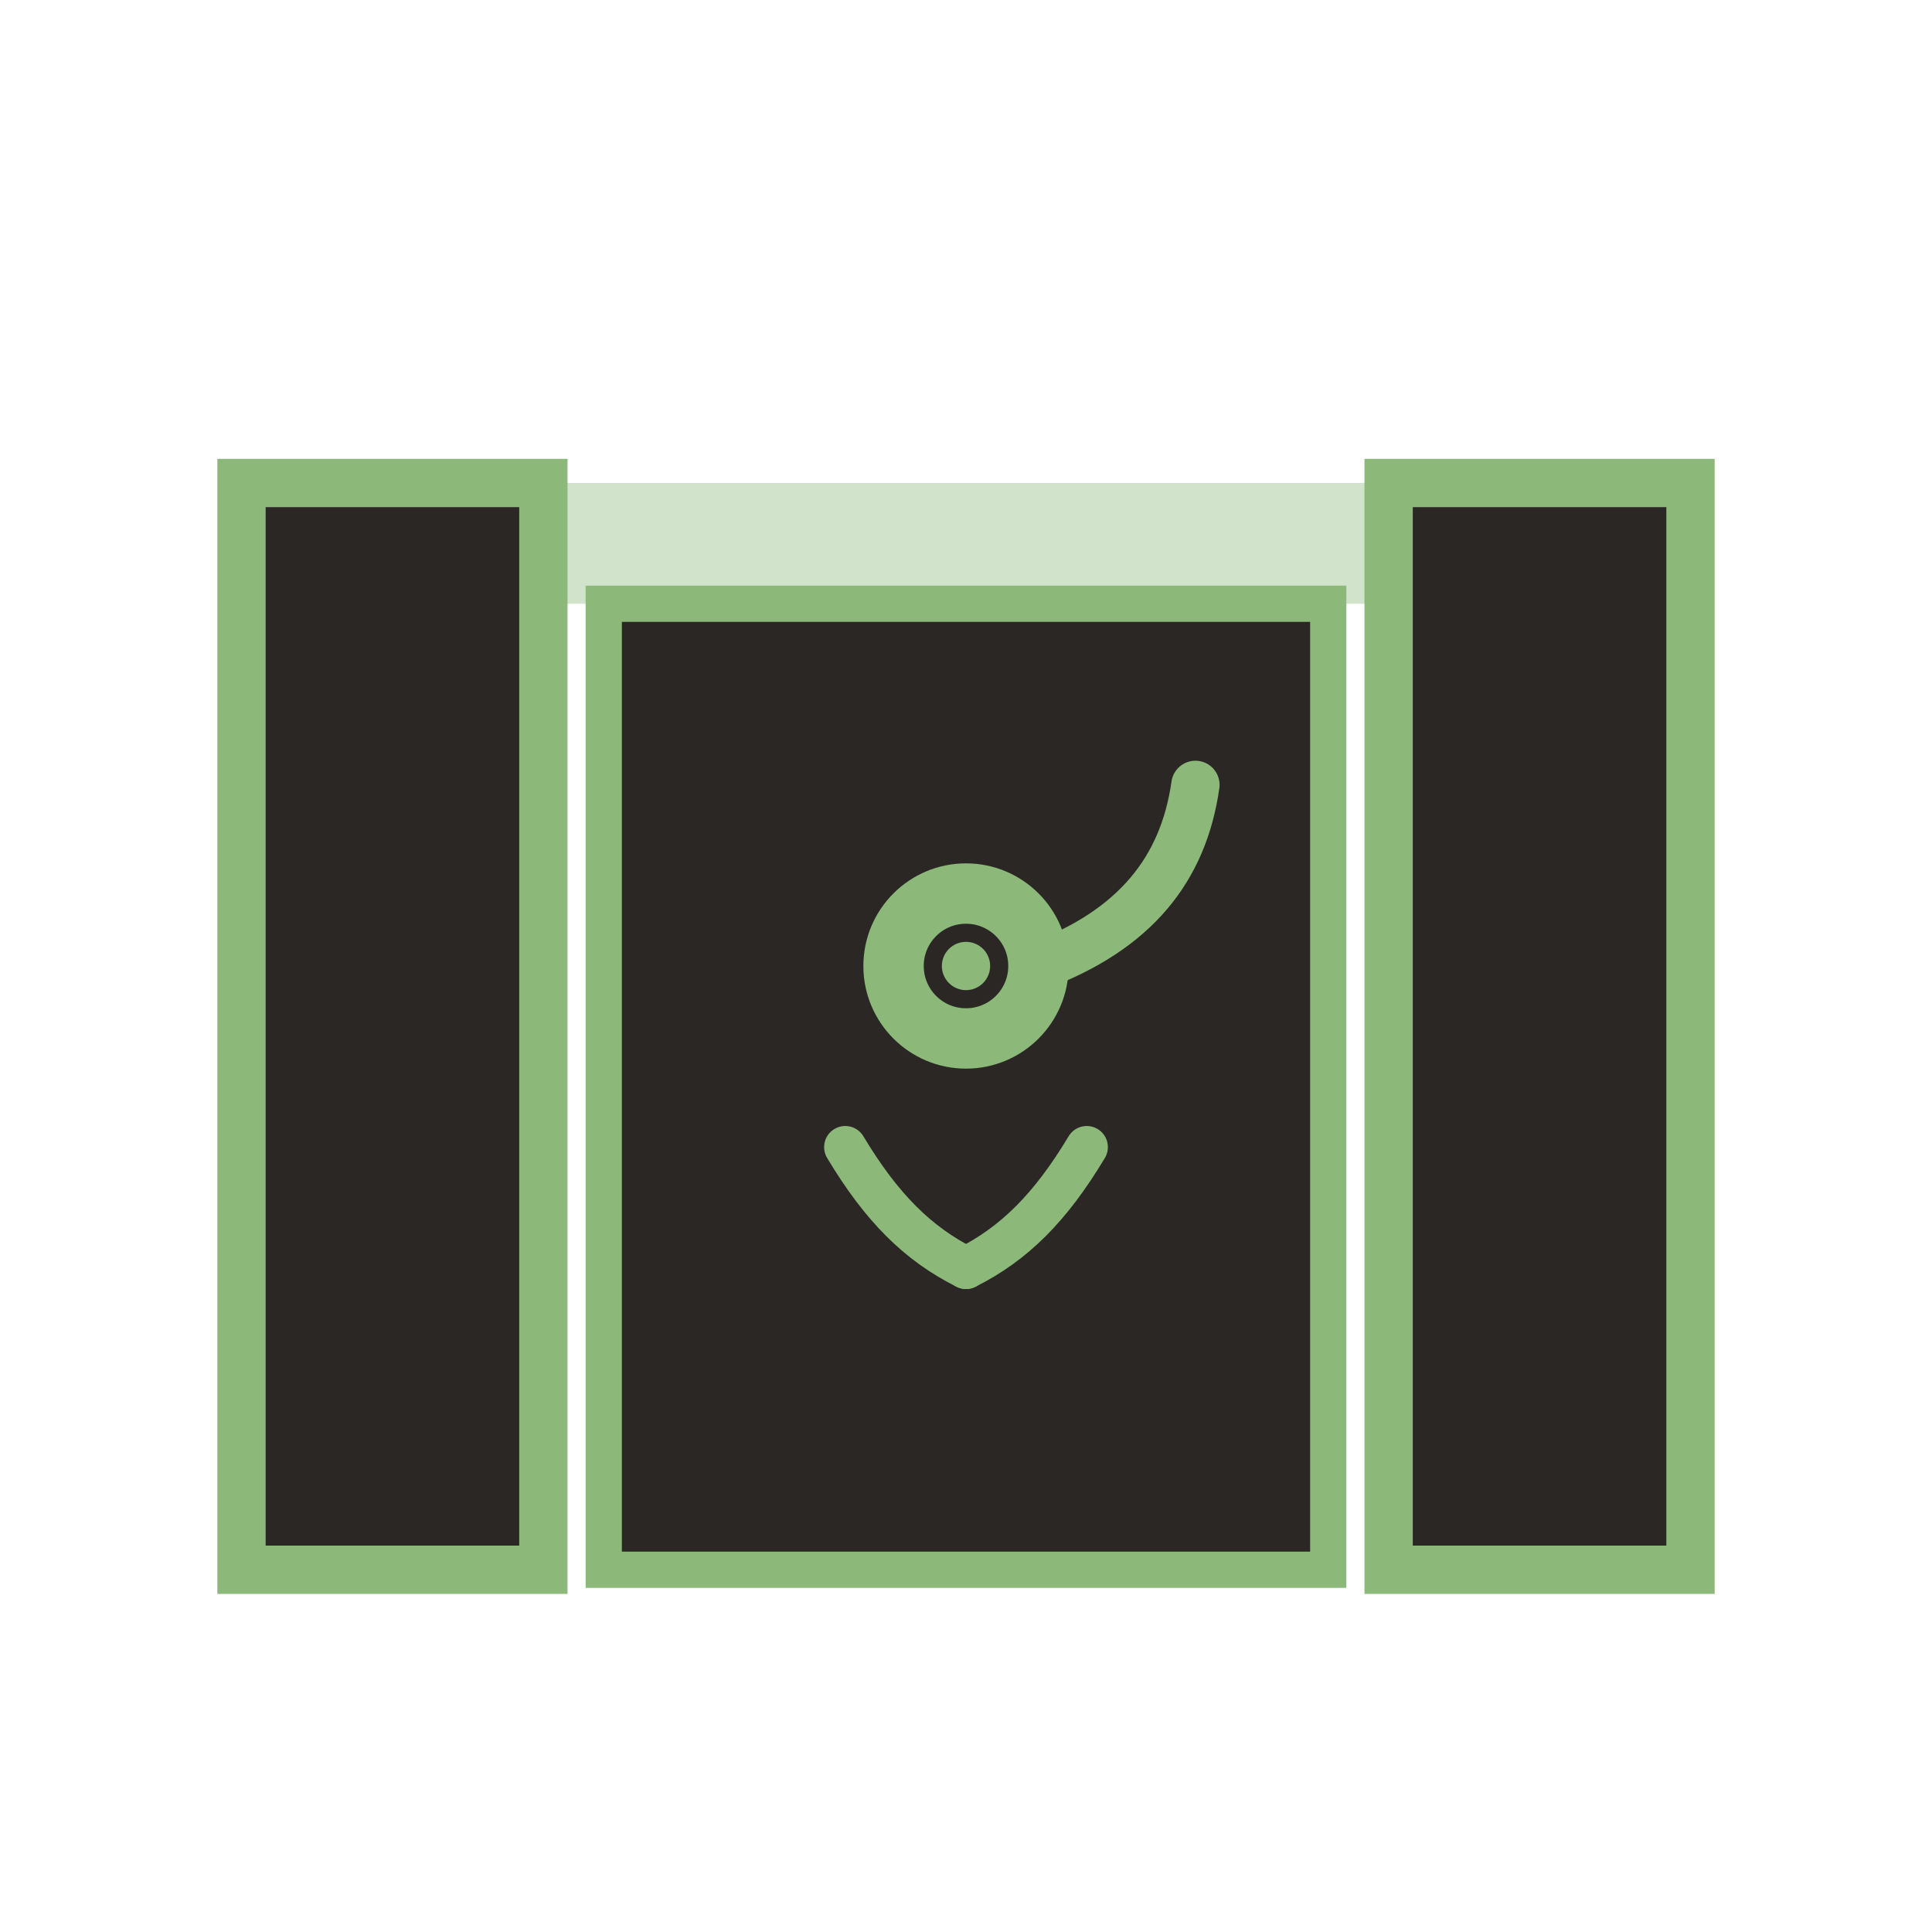
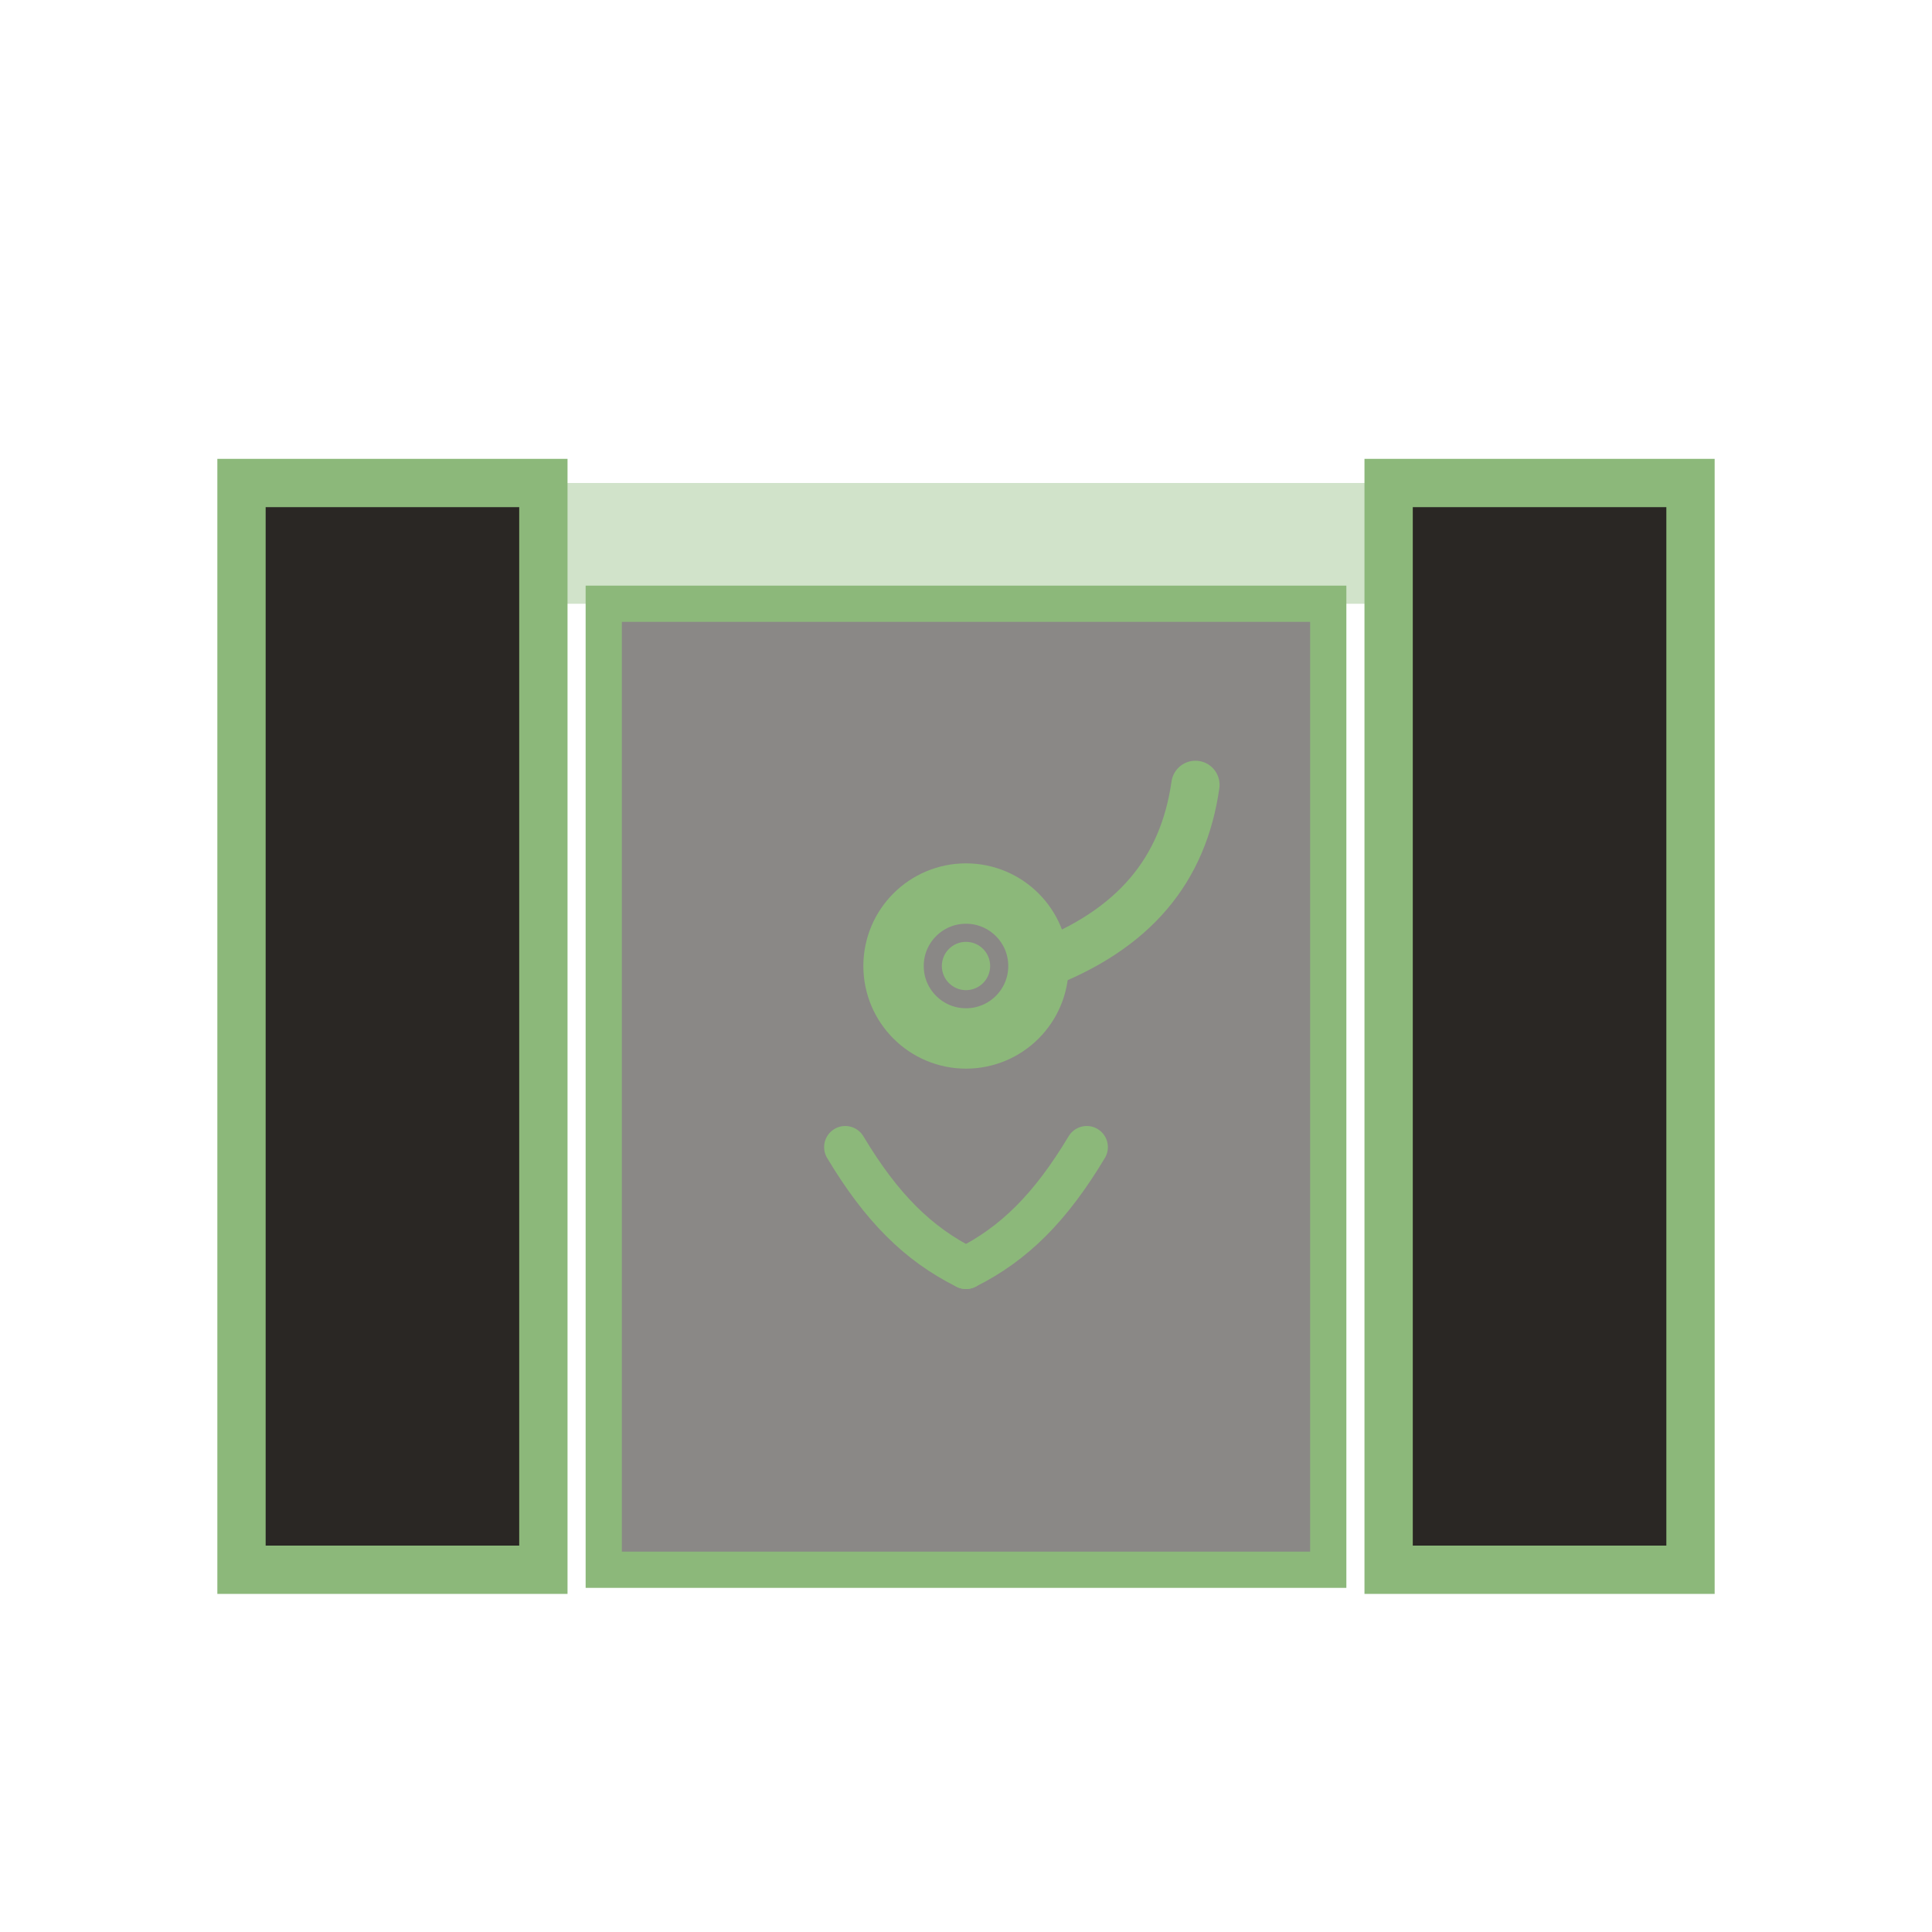
<svg xmlns="http://www.w3.org/2000/svg" viewBox="0 0 16 16">
  <rect x="2" y="4" width="2.5" height="9" fill="#2A2724" stroke="#8CB87A" stroke-width="0.4" />
  <rect x="11.5" y="4" width="2.5" height="9" fill="#2A2724" stroke="#8CB87A" stroke-width="0.4" />
  <rect x="4.5" y="4" width="7" height="1" fill="#8CB87A" opacity="0.4" />
-   <rect x="5" y="5" width="6" height="8" fill="#2A2724" stroke="#8CB87A" stroke-width="0.3" />
+   <rect x="5" y="5" width="6" height="8" fill="#2A2724" fill-opacity="0.55" stroke="#8CB87A" stroke-width="0.3" />
  <circle cx="8" cy="8" r="0.6" fill="none" stroke="#8CB87A" stroke-width="0.5" />
  <circle cx="8" cy="8" r="0.2" fill="#8CB87A" />
  <path d="M8.6 8c.8-.3 1.2-.8 1.3-1.5" fill="none" stroke="#8CB87A" stroke-width="0.4" stroke-linecap="round" />
  <path d="M7 9.5c.3.5.6.8 1 1" fill="none" stroke="#8CB87A" stroke-width="0.35" stroke-linecap="round" />
  <path d="M9 9.5c-.3.5-.6.8-1 1" fill="none" stroke="#8CB87A" stroke-width="0.35" stroke-linecap="round" />
</svg>
